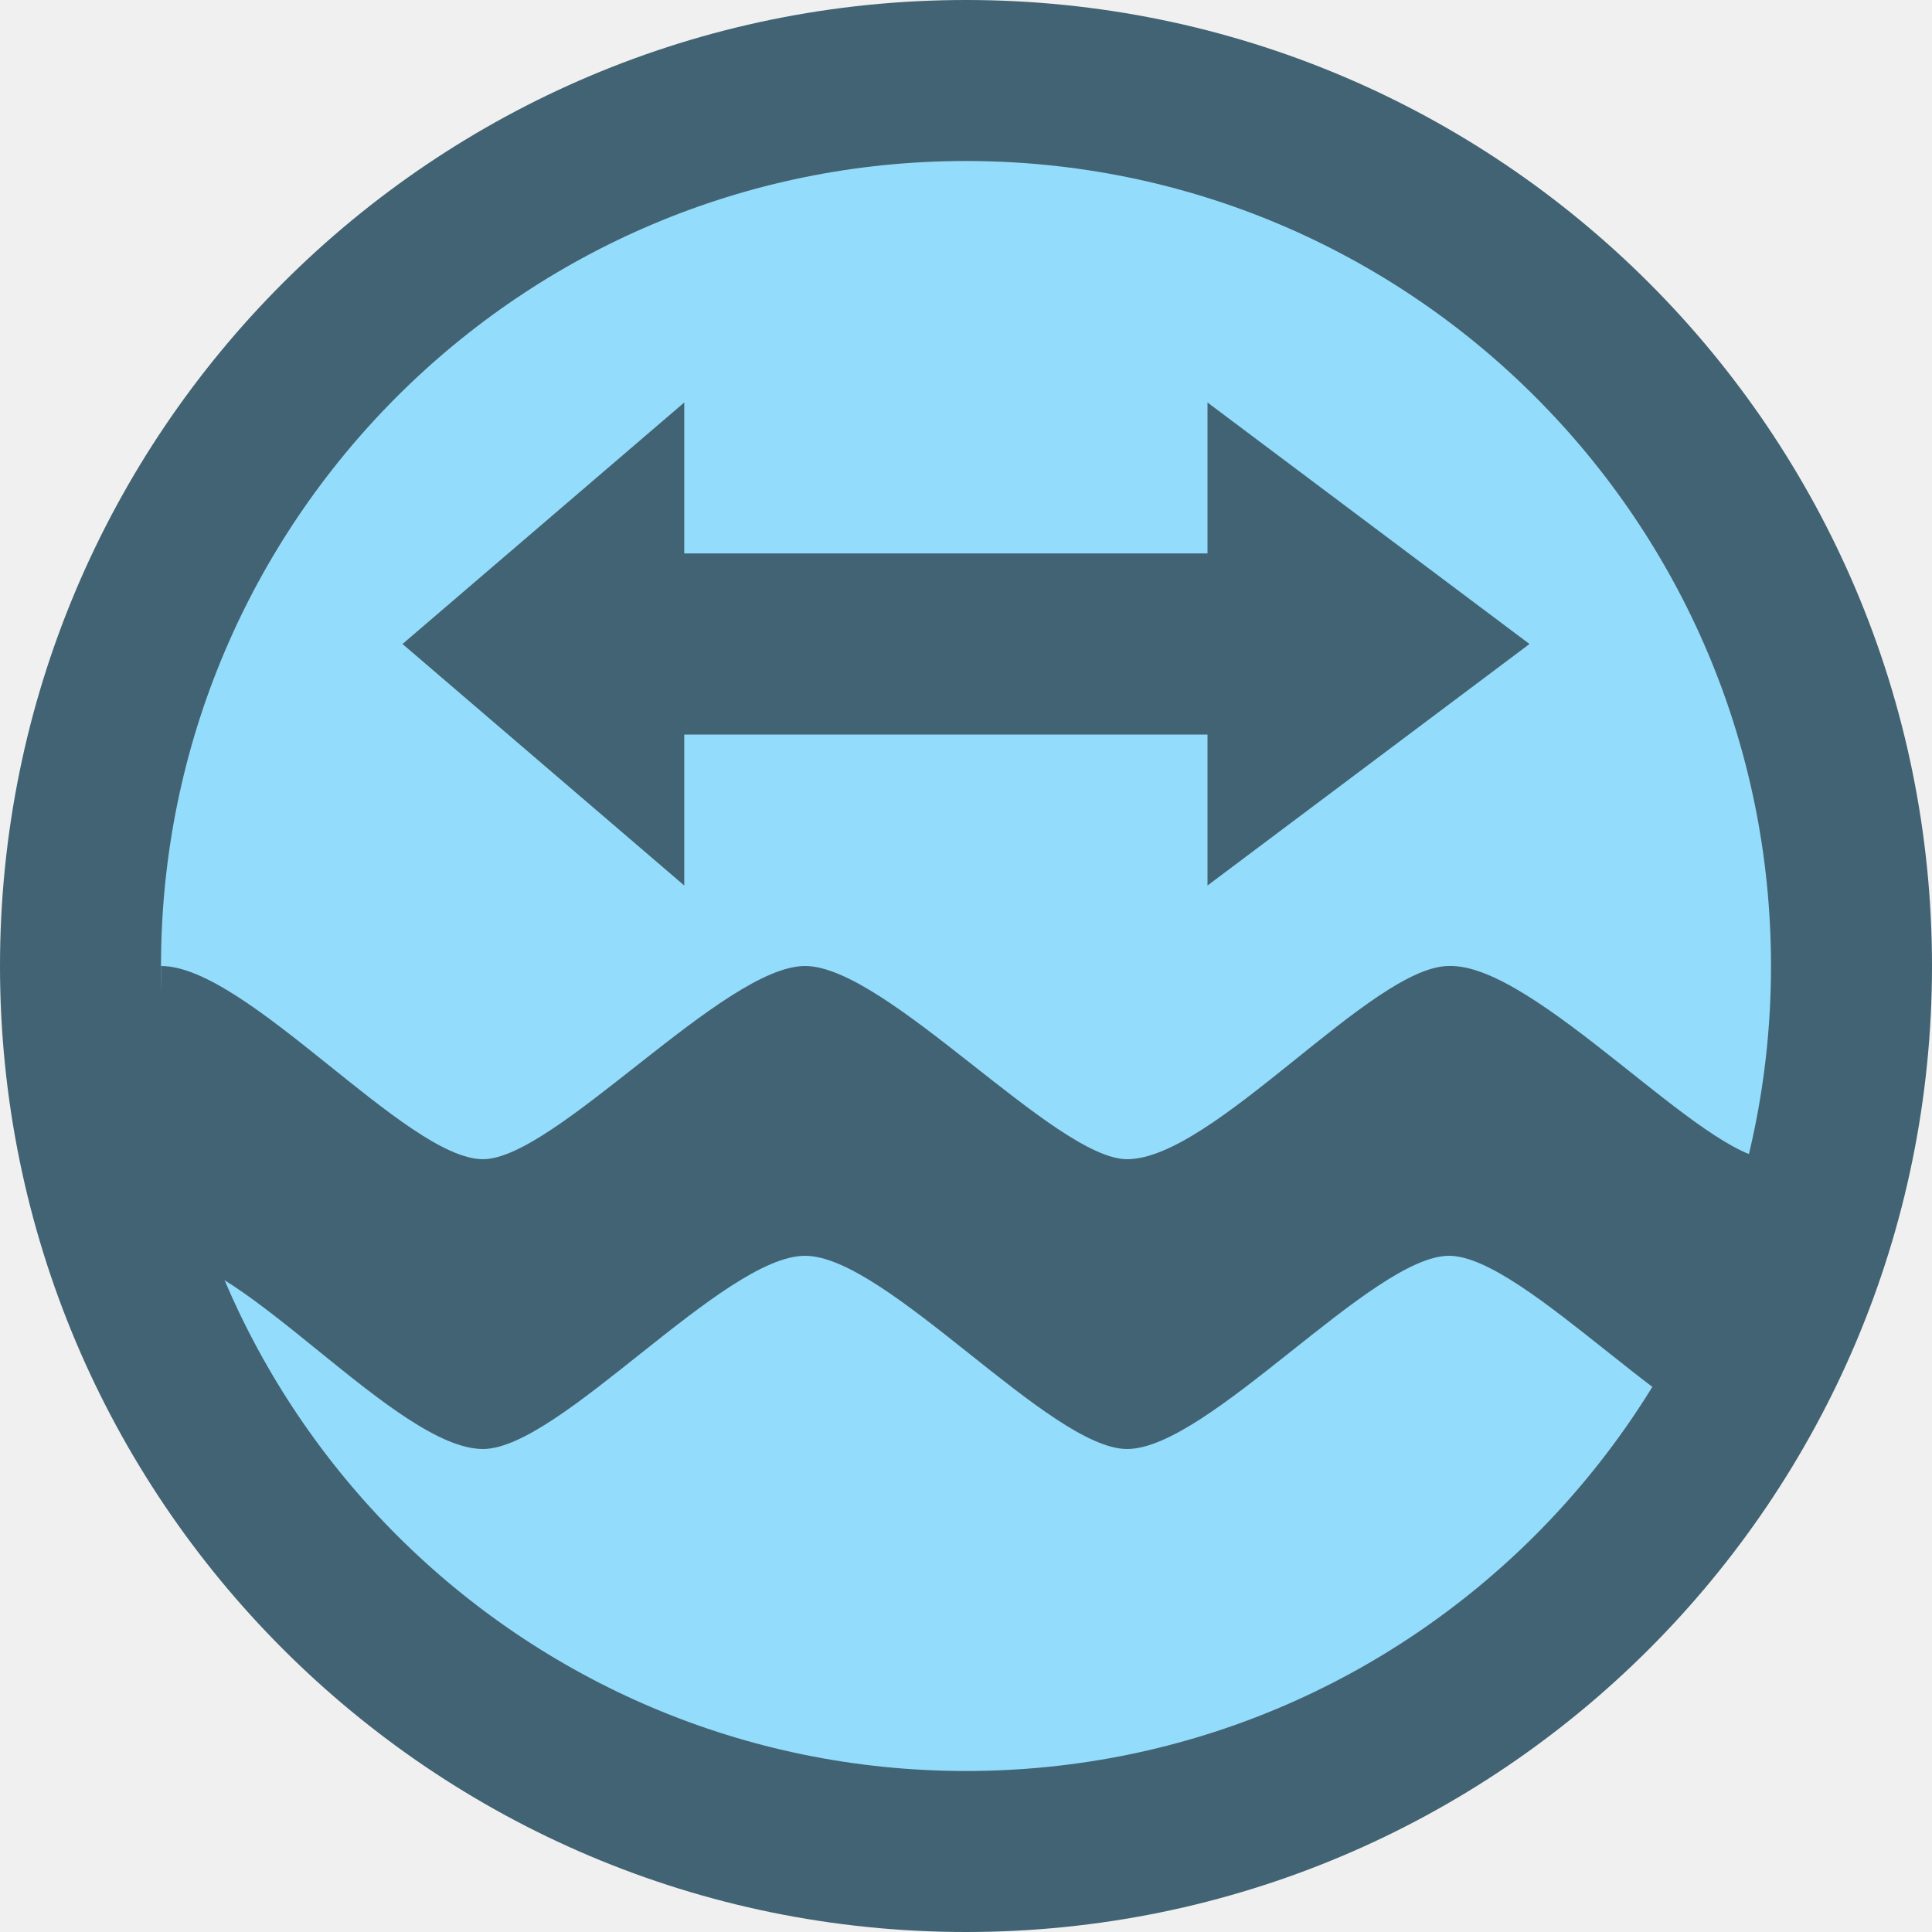
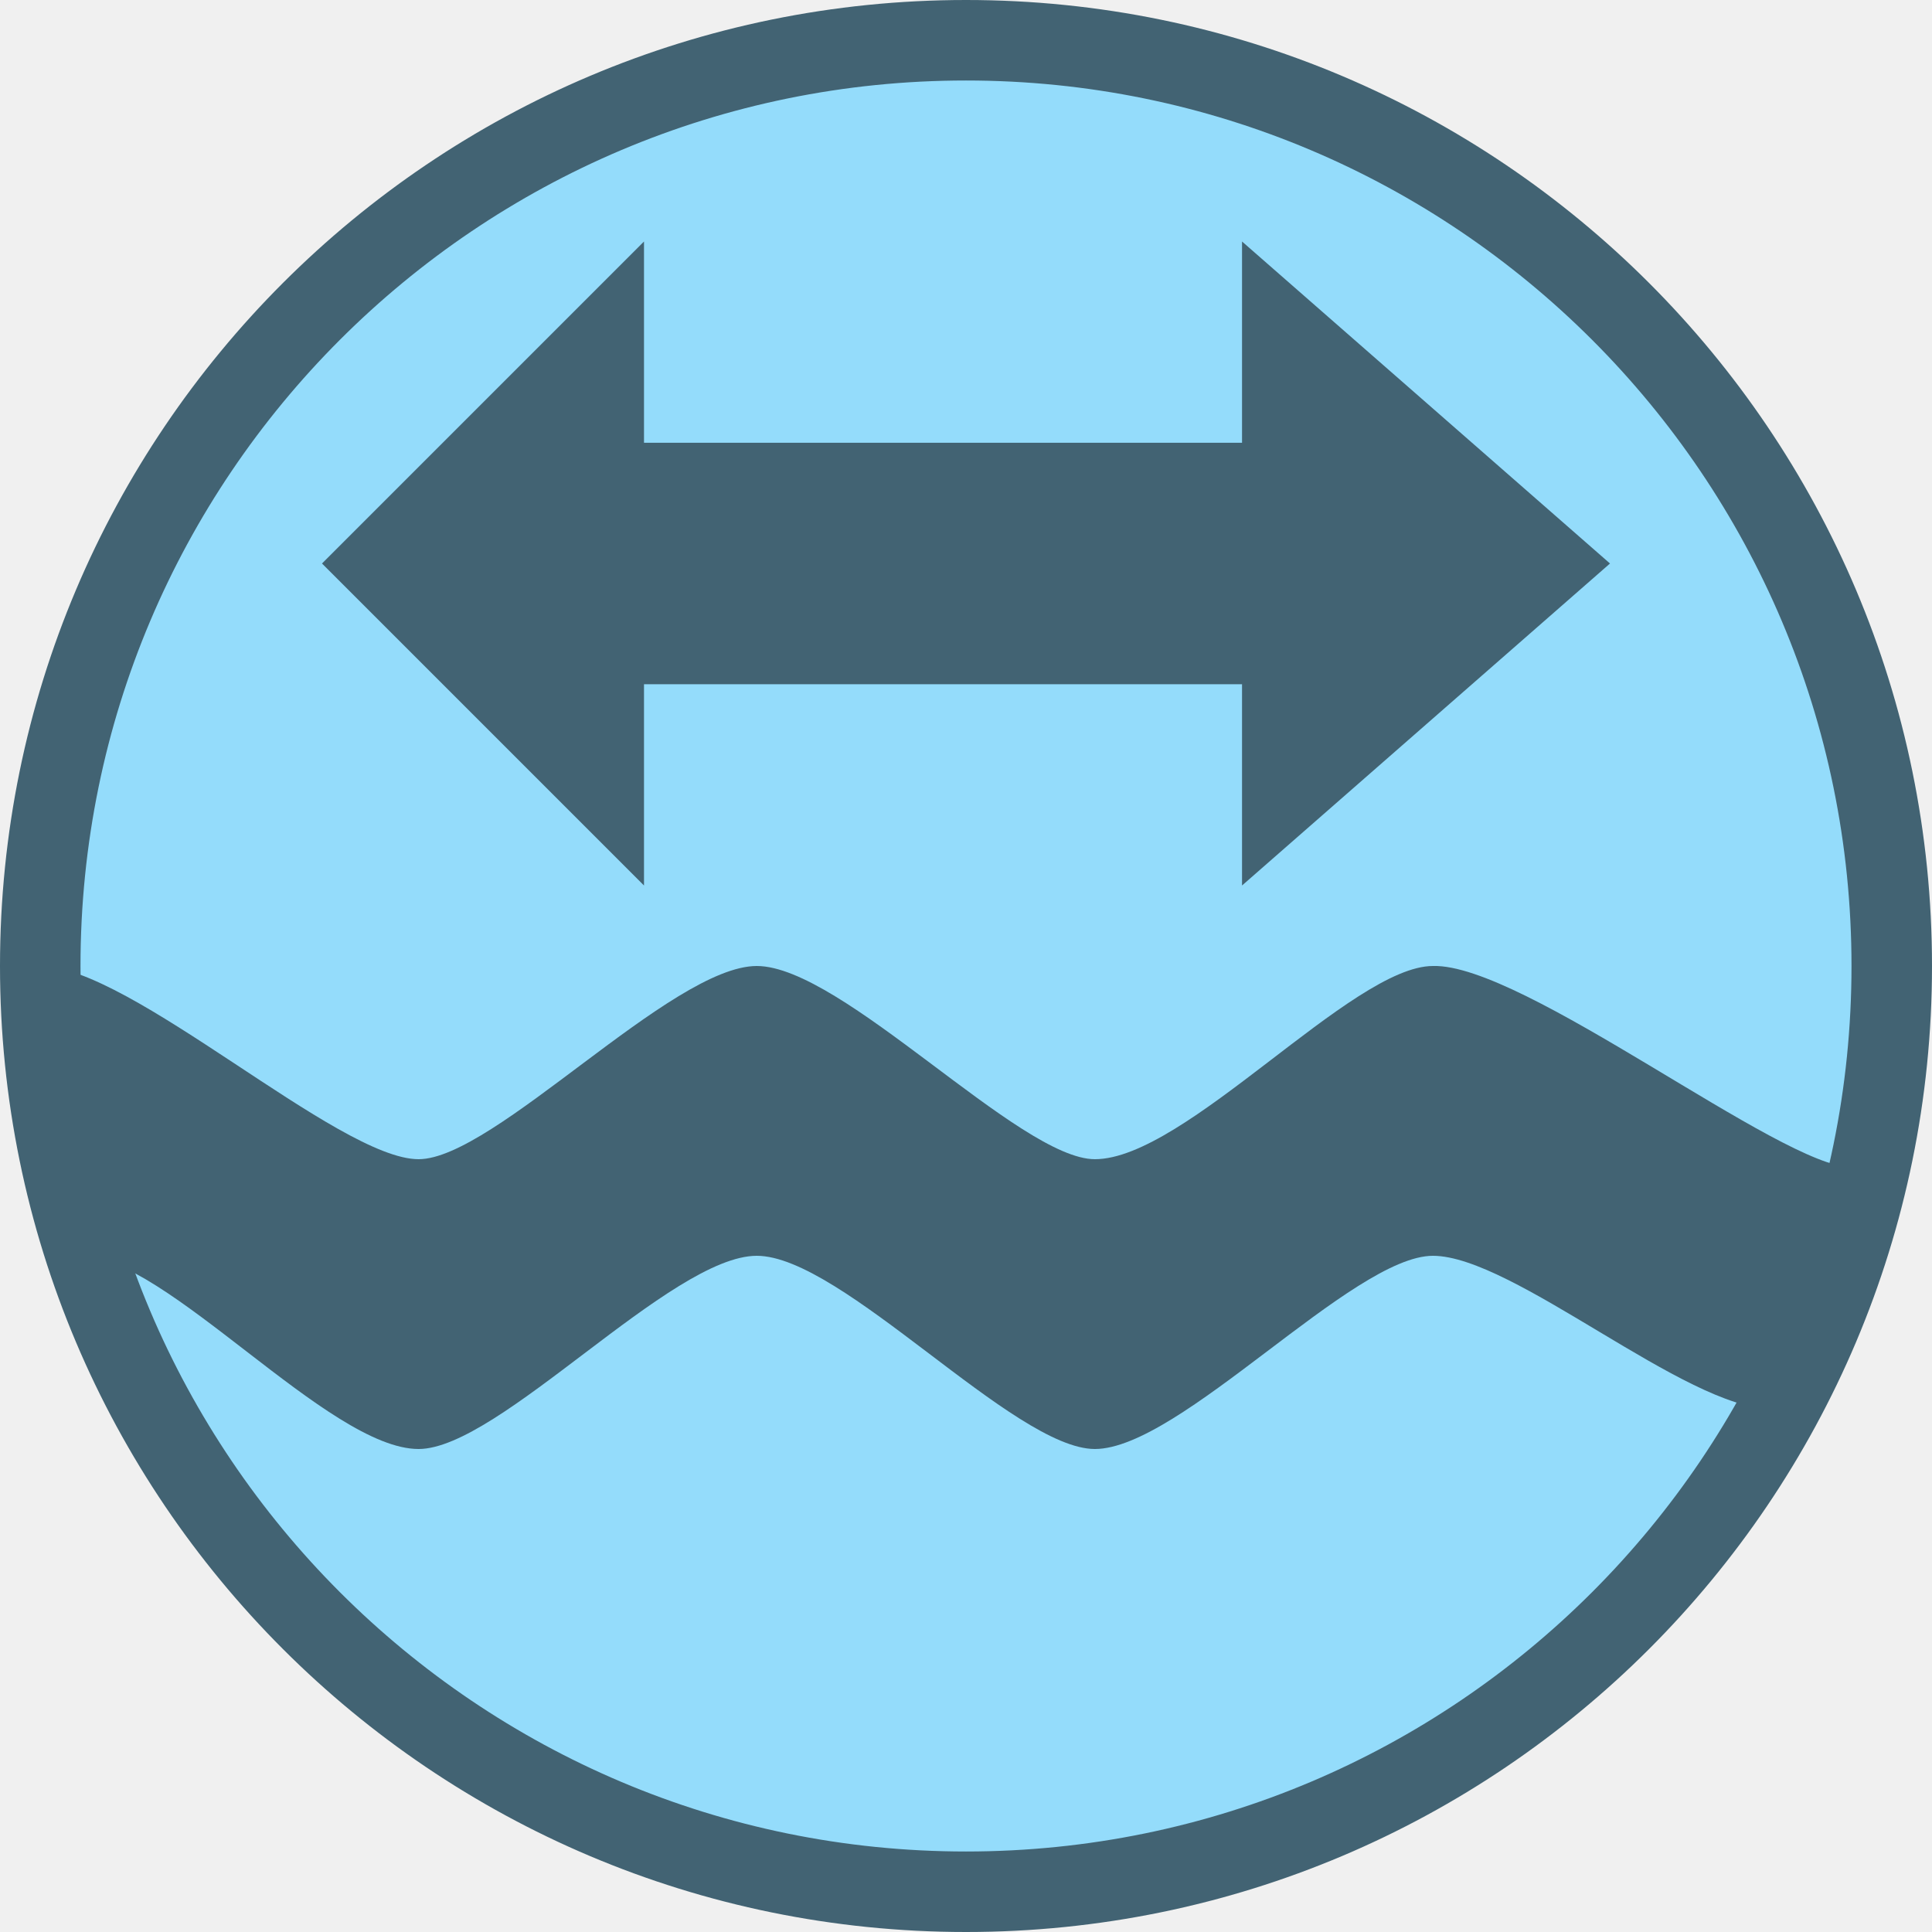
<svg xmlns="http://www.w3.org/2000/svg" width="24" height="24" viewBox="0 0 24 24" fill="none">
  <g clip-path="url(#clip0_86_4)">
-     <path d="M12 1C18.075 1 23 5.925 23 12C23 18.075 18.075 23 12 23C5.925 23 1 18.075 1 12C1 5.925 5.925 1 12 1Z" fill="#94DCFB" stroke="#426373" stroke-width="2" />
-     <path d="M2 12C3.068 12 5.049 14.4 6 14.4C6.892 14.4 8.992 12 10.001 12C11.009 12 13.111 14.4 14.001 14.4C15.071 14.4 17.043 12 18 12C19.068 11.966 21.17 14.4 22 14.4V18C20.993 18 18.95 15.6 18 15.6C17.051 15.6 15.008 18 14.001 18C13.044 18 11.009 15.6 10.001 15.6C8.986 15.6 6.952 18 6 18C4.934 18 3.01 15.6 2 15.6L2 12Z" fill="#426373" />
-     <path d="M8.5 5L5 8L8.5 11V9.125H15V11L19 8L15 5V6.875H8.5V5Z" fill="#426373" />
+     <path d="M12 0.5C18.351 0.5 23.5 5.649 23.5 12C23.5 18.351 18.351 23.5 12 23.5C5.649 23.5 0.5 18.351 0.5 12C0.5 5.649 5.649 0.5 12 0.5Z" fill="#94DCFB" stroke="#426373" />
+     <path d="M0.5 12C1.622 12 4.201 14.4 5.2 14.4C6.137 14.4 8.342 12 9.401 12C10.46 12 12.666 14.4 13.601 14.4C14.725 14.4 16.795 12 17.8 12C18.922 11.966 22.128 14.5 23 14.5L22 17.5C20.943 17.5 18.797 15.6 17.8 15.6C16.804 15.6 14.658 18 13.601 18C12.596 18 10.46 15.6 9.401 15.6C8.335 15.6 6.2 18 5.2 18C4.08 18 2.061 15.6 1 15.6L0.5 12Z" fill="#426373" />
+     <path d="M8 3L4 7L8 11V8.5H15.429V11L20 7L15.429 3V5.5H8V3Z" fill="#426373" />
  </g>
  <defs>
    <clipPath id="clip0_86_4">
      <rect width="24" height="24" fill="white" />
    </clipPath>
  </defs>
</svg>
